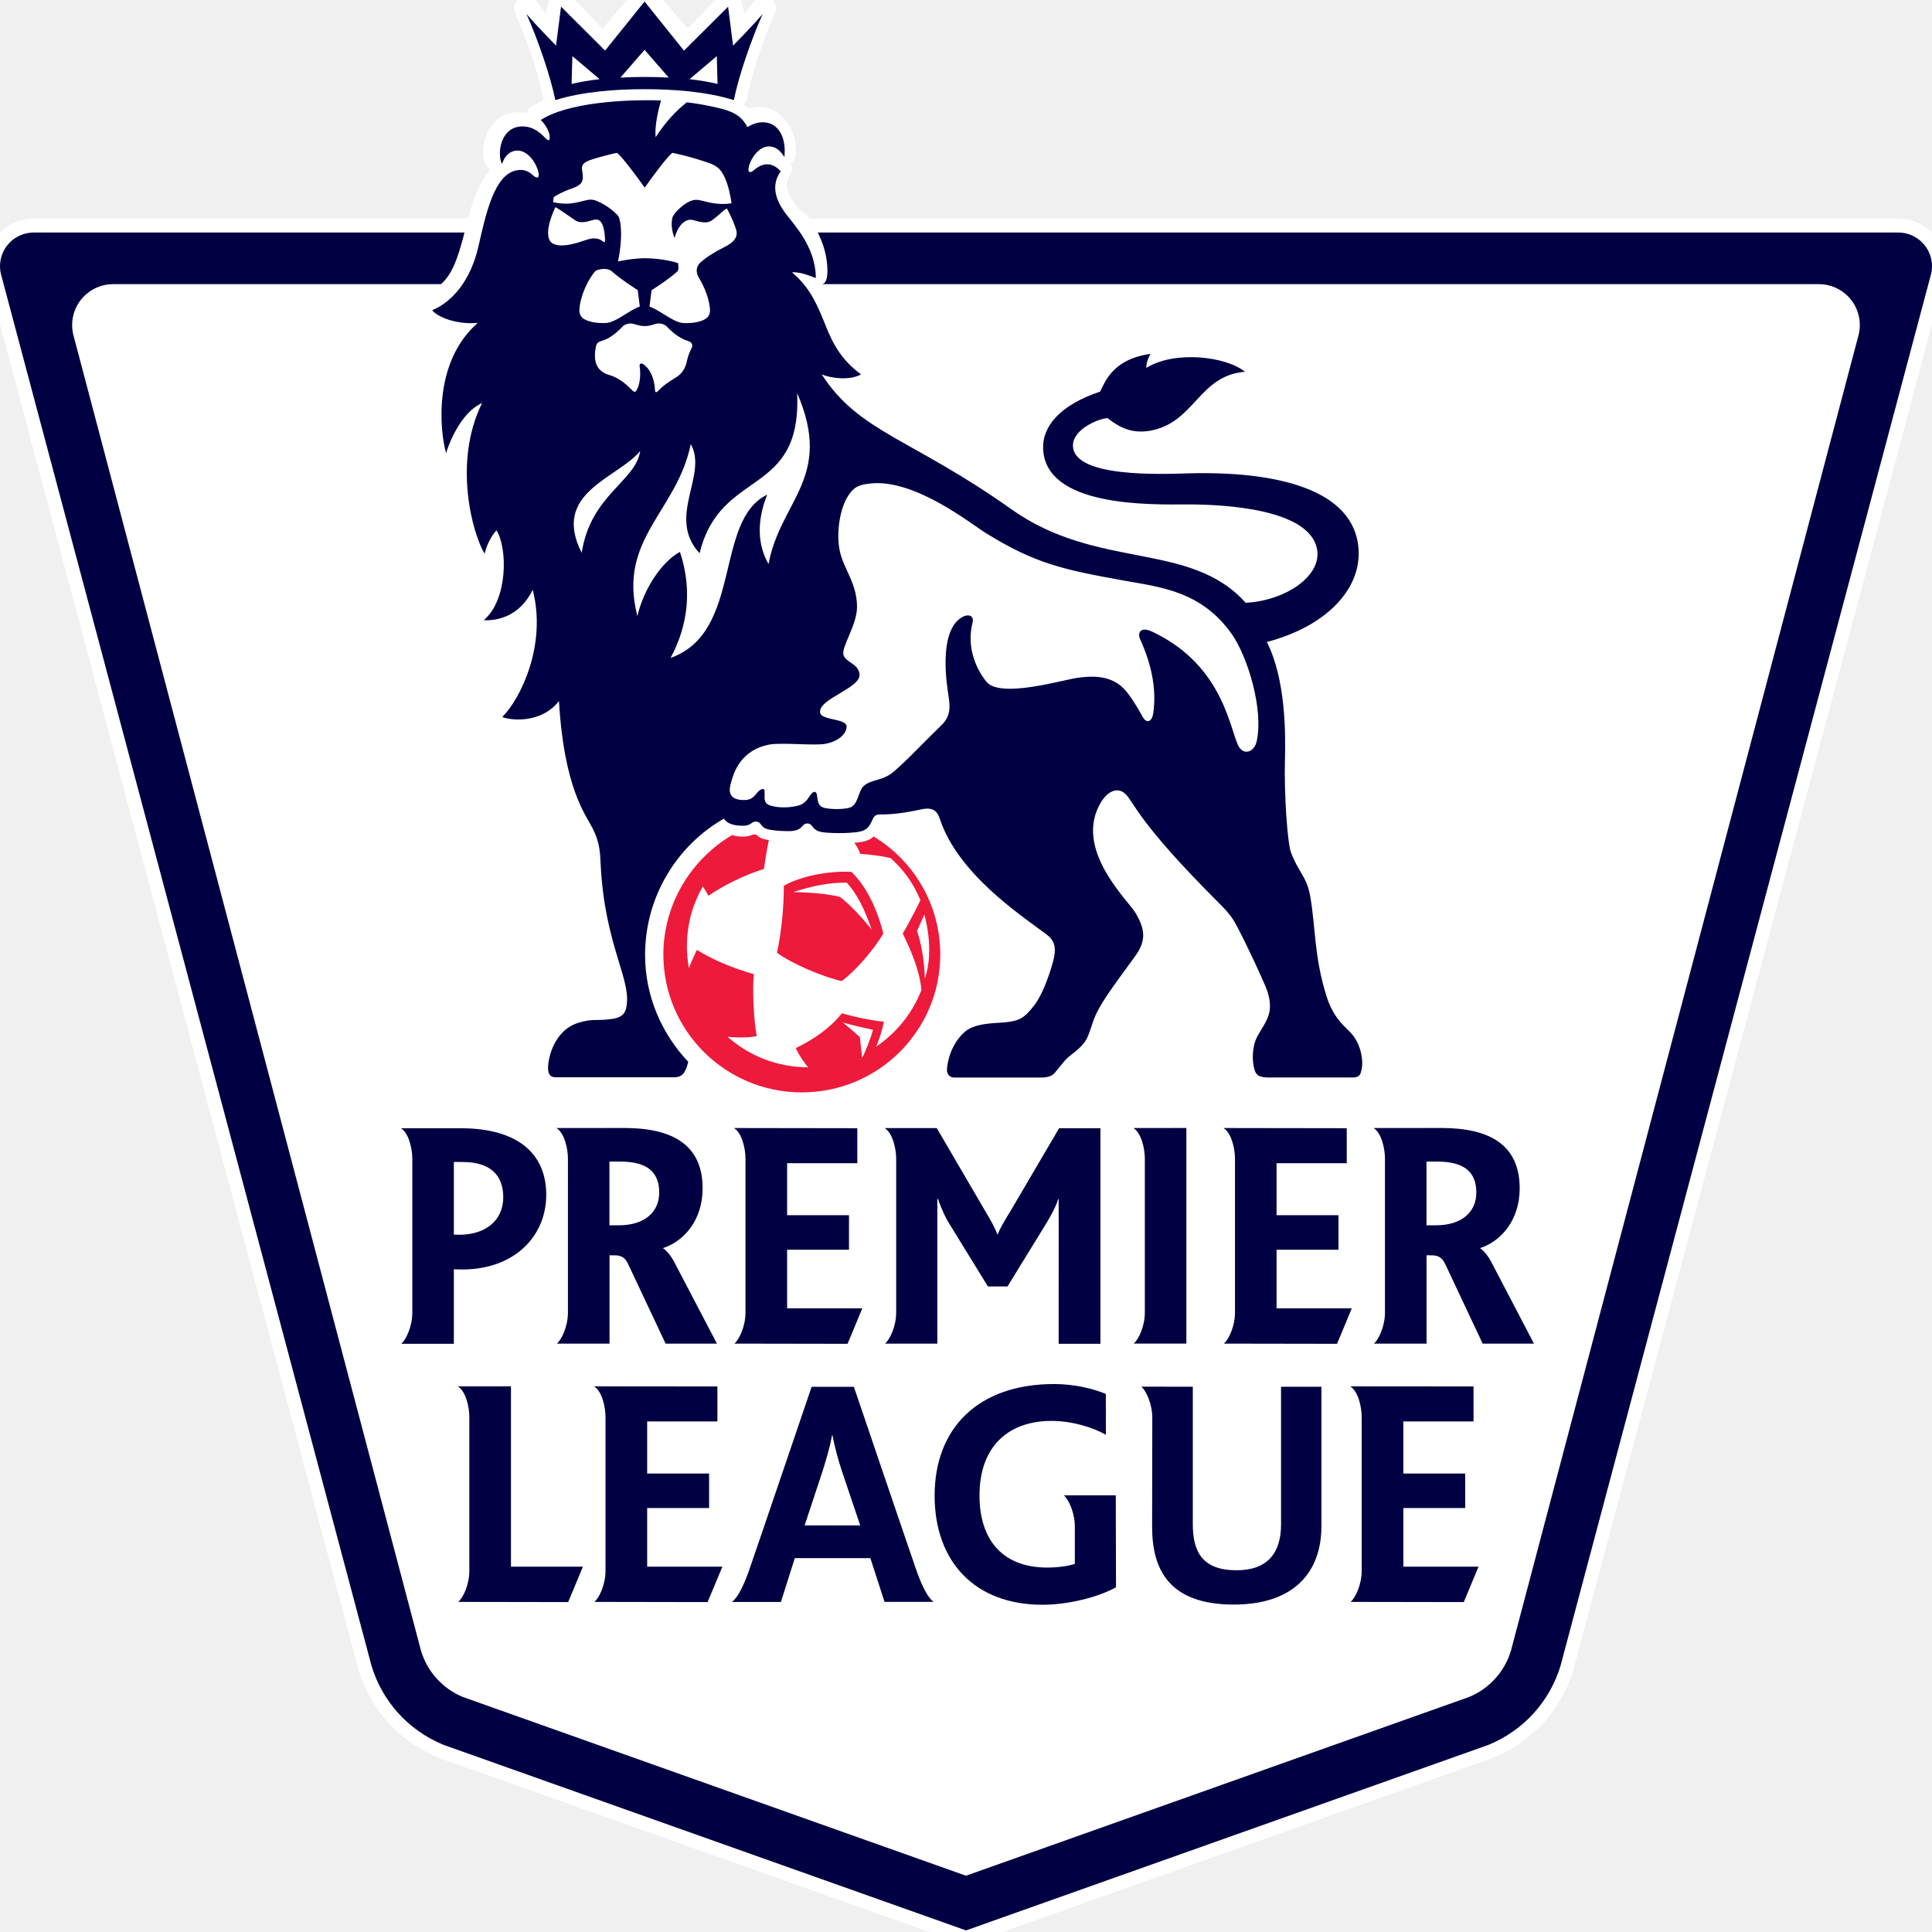
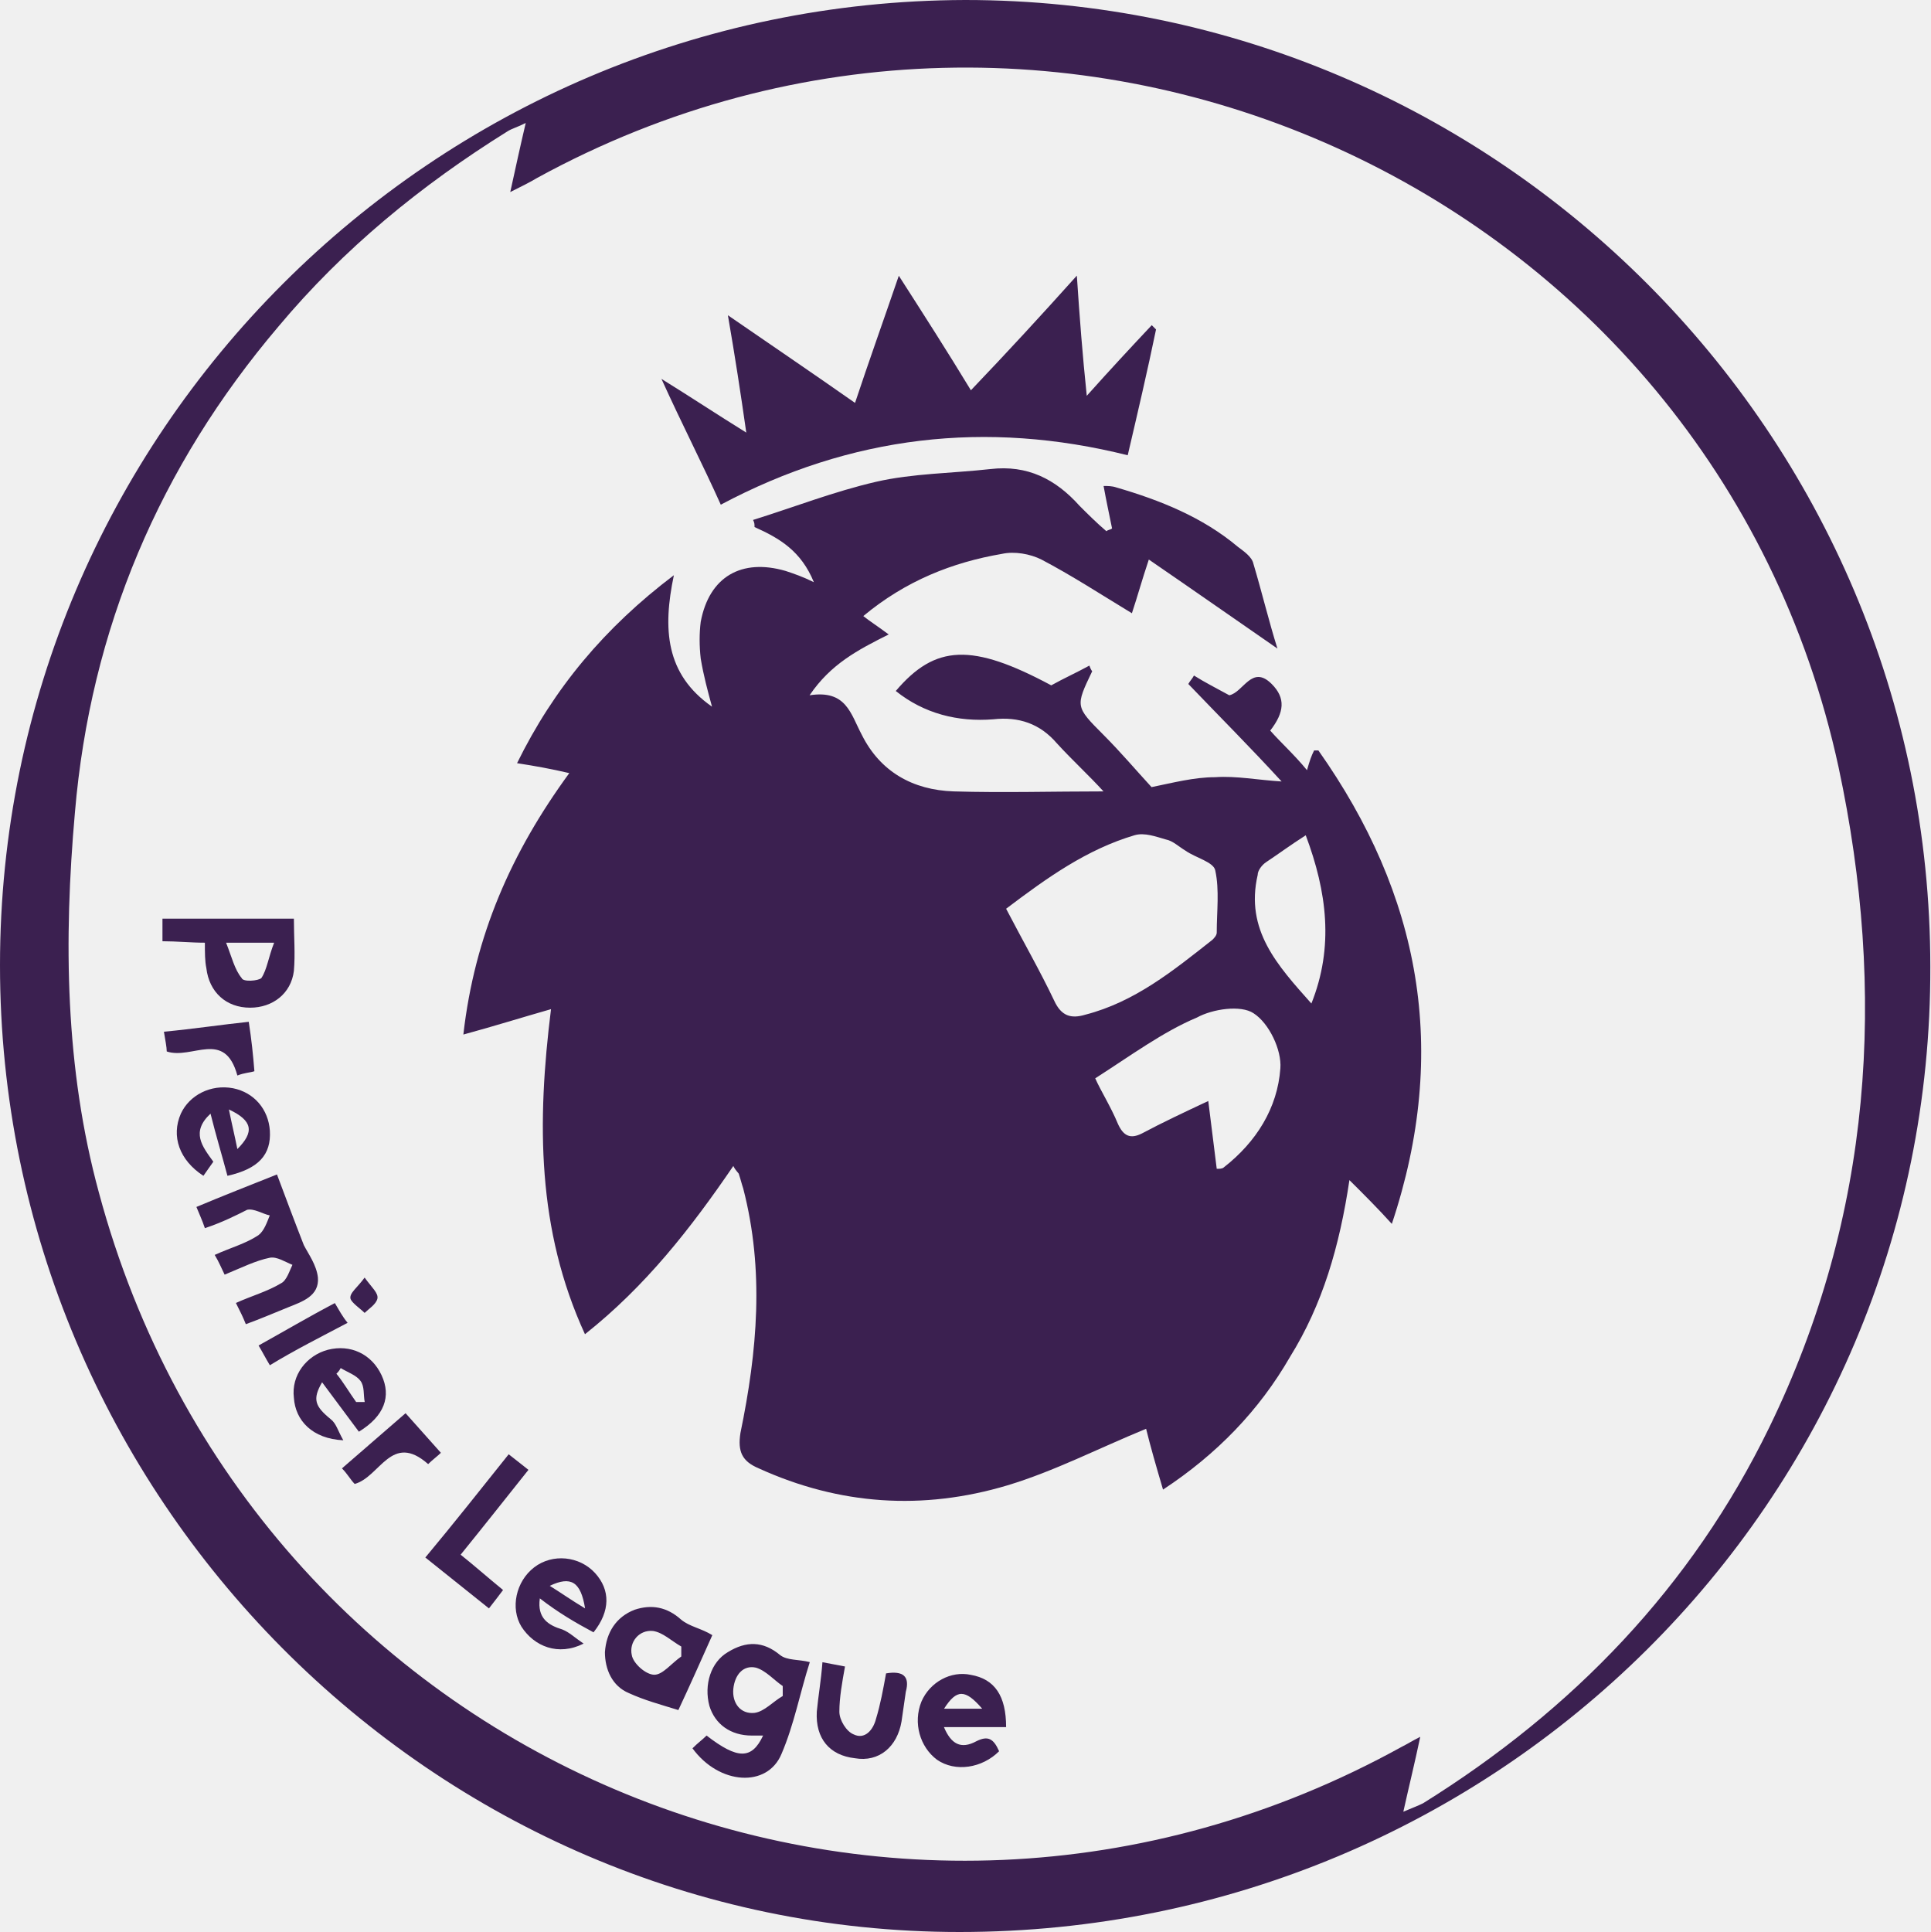
- <svg xmlns="http://www.w3.org/2000/svg" viewBox="0 0 41.403 41.337" width="96px" height="96px">
-   <path fill="none" d="M-3.299 -3.348H44.701V44.652H-3.299z" opacity=".06" />
-   <path fill="#fff" d="M40.679,4.652H17.351c-0.089-0.131-0.177-0.143-0.251-0.235L17.01,4.302 c-0.084-0.105-0.152-0.283-0.152-0.395l0.014-0.072h0c0.01-0.019,0.021-0.038,0.021-0.038l0.057-0.114l0.026-0.101V3.577 c0-0.042-0.02-0.077-0.039-0.112c0.067-0.045,0.113-0.107,0.117-0.18c0-0.002,0.003-0.085,0.003-0.085l-0.014-0.184 c-0.039-0.247-0.244-0.664-0.631-0.744c-0.171-0.036-0.279-0.006-0.358,0.028c-0.026-0.022-0.084-0.069-0.117-0.096 c0.031-0.034,0.063-0.069,0.07-0.111c0.135-0.757,0.494-1.601,0.601-1.842c0,0,0.023-0.104,0.023-0.104 c0-0.089-0.048-0.174-0.124-0.221c-0.11-0.067-0.255-0.042-0.336,0.057c-0.001,0.001-0.137,0.18-0.213,0.281 c-0.027-0.103-0.08-0.307-0.08-0.307c-0.023-0.091-0.095-0.162-0.187-0.185c-0.092-0.023-0.188,0.005-0.253,0.073 c0.005-0.005,0.005-0.005-0.319,0.337c0,0-0.326,0.344-0.379,0.401c-0.055-0.064-0.717-0.84-0.717-0.84 c-0.049-0.058-0.121-0.091-0.199-0.091c-0.075,0-0.147,0.034-0.196,0.091c0,0-0.662,0.776-0.717,0.84 c-0.058-0.061-0.7-0.739-0.7-0.739c-0.064-0.069-0.162-0.097-0.253-0.073c-0.091,0.023-0.162,0.094-0.186,0.185 c0,0-0.071,0.275-0.08,0.306c-0.066-0.088-0.211-0.279-0.211-0.279c-0.083-0.101-0.228-0.126-0.338-0.059 c-0.076,0.047-0.124,0.132-0.124,0.221l0.021,0.104c0.107,0.24,0.464,1.083,0.602,1.843c0-0.003,0.005,0.01,0.01,0.021 c-0.056,0.029-0.263,0.136-0.263,0.136c-0.05,0.033-0.082,0.085-0.099,0.143c-0.038-0.008-0.101-0.02-0.101-0.02 c-0.315-0.02-0.55,0.104-0.706,0.369c-0.08,0.135-0.132,0.326-0.132,0.487l0.014,0.136c0.026,0.127,0.085,0.196,0.141,0.235 c-0.235,0.29-0.365,0.63-0.474,1.05H0.724c-0.564,0-1.023,0.457-1.023,1.018c0,0.091,0.031,0.245,0.06,0.348 c0,0.001,0.031,0.136,7.944,29.814l0.006,0.016c0.274,0.804,0.879,1.452,1.661,1.778l0.036,0.015c0,0,10.792,3.833,11.293,4.01 c0.5-0.177,11.292-4.01,11.292-4.01l0.036-0.015c0.782-0.326,1.387-0.974,1.661-1.778l0.006-0.016 c7.914-29.678,7.944-29.813,7.945-29.814c0.029-0.103,0.06-0.256,0.06-0.348C41.701,5.109,41.242,4.652,40.679,4.652z" />
-   <path fill="#ed1a3b" d="M18.245,18.651c-0.48-0.026-1.096,0.092-1.447,0.299c-0.002,0.496-0.053,1-0.148,1.435 c0.326,0.239,1.004,0.524,1.388,0.606c0.3-0.219,0.685-0.671,0.892-1.016C18.81,19.482,18.576,18.966,18.245,18.651 M18.002,19.189 c-0.394-0.103-1-0.104-1-0.104c0.339-0.116,0.766-0.211,1.143-0.203c0.237,0.256,0.396,0.609,0.538,1.011 C18.683,19.893,18.336,19.445,18.002,19.189 M18.72,17.892c-0.003-0.002-0.073,0.119-0.412,0.135 c0.041,0.052,0.106,0.169,0.124,0.237c0,0,0.397,0.027,0.655,0.093c0.279,0.249,0.489,0.542,0.638,0.901 c0,0.002-0.173,0.362-0.379,0.716c0.172,0.351,0.367,0.801,0.4,1.211c-0.193,0.495-0.534,0.916-0.969,1.211 c0.059-0.141,0.124-0.333,0.165-0.534c-0.245-0.021-0.675-0.109-0.898-0.182c-0.263,0.325-0.584,0.547-0.991,0.749 c0.059,0.132,0.183,0.32,0.267,0.411c-0.664,0-1.27-0.248-1.73-0.656c0,0,0.331,0.044,0.627-0.012 c-0.068-0.366-0.094-1.003-0.063-1.329c-0.464-0.132-0.884-0.311-1.219-0.519c-0.062,0.122-0.131,0.287-0.173,0.387 c-0.105-0.596-0.012-1.208,0.3-1.747c0.043,0.067,0.085,0.138,0.12,0.199c0.31-0.212,0.736-0.431,1.191-0.576 c0.021-0.183,0.067-0.447,0.105-0.618c0,0-0.172-0.016-0.245-0.092c-0.037-0.036-0.081-0.033-0.113-0.019 c-0.155,0.073-0.383,0.025-0.428,0.003c-0.874,0.514-1.476,1.475-1.476,2.56c0,1.633,1.328,2.956,2.967,2.956 c1.639,0,2.967-1.323,2.967-2.956C20.149,19.348,19.577,18.409,18.72,17.892 M18.477,22.633c-0.017-0.154-0.041-0.341-0.05-0.442 c-0.138-0.122-0.261-0.229-0.363-0.311c0.168,0.049,0.454,0.116,0.644,0.155C18.678,22.167,18.54,22.526,18.477,22.633 M19.652,19.915l0.157-0.348c0,0,0.227,0.748,0.01,1.373C19.819,20.94,19.819,20.416,19.652,19.915" />
-   <path fill="#000043" d="M41.403,5.671c0,0.065-0.009,0.128-0.025,0.187l-7.935,29.804c-0.231,0.766-0.787,1.381-1.527,1.69 l-0.027,0.011l-11.187,3.973L9.515,37.363l-0.027-0.011c-0.74-0.309-1.297-0.925-1.527-1.69L0.025,5.858 C0.009,5.799,0,5.736,0,5.671C0,5.272,0.325,4.95,0.724,4.95h9.23L9.932,5.035C9.818,5.461,9.706,5.831,9.451,6.056H2.425 c-0.485,0-0.879,0.392-0.879,0.876c0,0.077,0.01,0.153,0.029,0.224l7.448,28.189c0.134,0.446,0.465,0.81,0.892,0.987l10.786,3.832 l10.786-3.832c0.427-0.177,0.758-0.541,0.892-0.987l7.448-28.189c0.019-0.071,0.029-0.146,0.029-0.224 c0-0.484-0.393-0.876-0.879-0.876h-21.36c-0.011-0.018,0.011,0.018,0,0c0.017-0.007,0.036-0.013,0.036-0.013 c0.07-0.048,0.079-0.184,0.079-0.27c-0.001-0.318-0.091-0.589-0.207-0.823h23.154C41.077,4.95,41.403,5.272,41.403,5.671z M15.71,0.945c0,0,0.489-0.5,0.634-0.68c-0.234,0.53-0.507,1.3-0.618,1.848c-0.577-0.183-1.298-0.235-1.913-0.235 s-1.335,0.052-1.912,0.235c-0.111-0.548-0.384-1.318-0.619-1.848c0.146,0.18,0.634,0.68,0.634,0.68l0.107-0.835l0.944,0.941 L13.813,0l0.845,1.052l0.945-0.941L15.71,0.945 M12.249,1.766c0.168-0.04,0.374-0.077,0.601-0.102l-0.584-0.494L12.249,1.766 M13.813,1.616c0.179,0,0.353,0.005,0.518,0.014l-0.518-0.595L13.296,1.63C13.461,1.621,13.635,1.616,13.813,1.616 M14.777,1.664 c0.227,0.025,0.432,0.062,0.6,0.102L15.361,1.17L14.777,1.664 M28.994,22.155c0.184,0.238,0.224,0.563,0.186,0.725 c-0.021,0.092-0.026,0.178-0.192,0.178h-1.726c-0.207,0-0.323-0.004-0.373-0.152c-0.063-0.191-0.061-0.51,0.055-0.727 c0.091-0.17,0.187-0.286,0.243-0.46c0.037-0.116,0.057-0.315-0.062-0.601c-0.086-0.206-0.379-0.85-0.618-1.303 c-0.077-0.146-0.145-0.257-0.368-0.479c-1.769-1.764-1.83-2.171-2.02-2.353c-0.179-0.171-0.393-0.039-0.519,0.166 c-0.614,1.001,0.562,2.097,0.732,2.379c0.236,0.391,0.21,0.629-0.006,0.931c-0.331,0.46-0.707,0.94-0.854,1.279 c-0.084,0.195-0.125,0.412-0.219,0.549c-0.124,0.182-0.337,0.295-0.424,0.398c-0.089,0.104-0.17,0.206-0.216,0.262 c-0.065,0.081-0.151,0.112-0.322,0.112h-1.834c-0.156,0-0.163-0.144-0.163-0.144c-0.007-0.071,0.039-0.543,0.391-0.843 c0.217-0.186,0.669-0.179,0.832-0.194c0.338-0.032,0.435-0.097,0.64-0.358c0.233-0.297,0.403-0.894,0.431-1.036 c0.046-0.217,0.008-0.367-0.162-0.493c-0.576-0.429-1.893-1.3-2.285-2.473c-0.05-0.149-0.125-0.266-0.405-0.205 c-0.2,0.043-0.541,0.113-0.887,0.108c-0.11,0-0.132,0.07-0.16,0.131c-0.052,0.109-0.1,0.2-0.25,0.234 c-0.206,0.047-0.732,0.044-0.871,0.003c-0.088-0.026-0.133-0.072-0.168-0.123c-0.045-0.064-0.139-0.075-0.199-0.002 c-0.04,0.049-0.102,0.112-0.281,0.114c-0.154,0.001-0.282-0.006-0.417-0.029c-0.229-0.041-0.163-0.163-0.3-0.175 c-0.091-0.009-0.105,0.083-0.256,0.088c-0.369,0.012-0.431-0.153-0.431-0.153c-1.011,0.576-1.692,1.678-1.692,2.922 c0,0.887,0.359,1.692,0.925,2.291c-0.058,0.23-0.119,0.331-0.303,0.331h-2.535c-0.091,0-0.15-0.035-0.164-0.151 c-0.022-0.184,0.097-0.847,0.646-1.016c0.29-0.089,0.365-0.044,0.638-0.073c0.118-0.013,0.332-0.025,0.383-0.224 c0.155-0.601-0.459-1.323-0.543-3.123c-0.012-0.247-0.022-0.452-0.169-0.744c-0.146-0.291-0.615-0.855-0.723-2.732 c-0.404,0.516-1.103,0.401-1.214,0.341c0.388-0.386,0.958-1.543,0.651-2.724c-0.273,0.557-0.737,0.666-1.049,0.651 c0.517-0.438,0.514-1.54,0.273-1.926c-0.111,0.118-0.214,0.322-0.255,0.502c-0.251-0.41-0.687-1.948-0.054-3.23 c-0.463,0.205-0.72,0.894-0.771,1.072c-0.129-0.441-0.296-1.939,0.679-2.79C9.79,6.93,9.364,6.757,9.263,6.615 c0.456-0.192,0.828-0.667,0.987-1.356c0.166-0.724,0.343-1.557,0.826-1.643c0.135-0.024,0.242,0.009,0.347,0.108 c0.079,0.074,0.141,0.065,0.118-0.056c-0.031-0.167-0.211-0.485-0.465-0.474c-0.164,0.008-0.268,0.133-0.317,0.286 c-0.116-0.208-0.036-0.842,0.483-0.802c0.246,0.018,0.4,0.205,0.453,0.255c0.049,0.05,0.095,0.07,0.084-0.053 c-0.01-0.09-0.076-0.234-0.191-0.341c0.567-0.37,1.778-0.446,2.578-0.419c-0.093,0.308-0.137,0.638-0.115,0.787 c0.2-0.314,0.443-0.573,0.668-0.747c0.32,0.035,0.733,0.127,0.85,0.168c0.279,0.095,0.358,0.209,0.451,0.363 c0.113-0.075,0.261-0.125,0.417-0.095c0.265,0.051,0.414,0.34,0.373,0.737c-0.039-0.059-0.134-0.22-0.321-0.228 c-0.21-0.009-0.382,0.23-0.433,0.403c-0.05,0.165,0.017,0.177,0.101,0.105c0.097-0.084,0.328-0.246,0.575,0.025 c-0.236,0.324-0.075,0.657,0.086,0.879c0.188,0.257,0.663,0.733,0.665,1.409c-0.125-0.047-0.323-0.132-0.51-0.125 c0.311,0.276,0.476,0.524,0.698,1.088c0.182,0.467,0.359,0.784,0.78,1.101c-0.241,0.138-0.649,0.083-0.841,0 c0.798,1.242,1.922,1.371,4.064,2.89c1.852,1.315,3.831,0.675,5.021,2.005c0.855-0.046,1.638-0.574,1.529-1.152 c-0.162-0.857-1.968-0.959-2.793-0.956c-0.789,0.003-3.033,0.058-3.077-1.197c-0.017-0.469,0.352-0.93,1.221-1.22 c0.11-0.218,0.276-0.698,1.082-0.809c-0.048,0.076-0.091,0.185-0.091,0.301c0.604-0.38,1.712-0.248,2.113,0.082 c-0.996,0.081-1.075,1.099-2.037,1.264c-0.454,0.079-0.729-0.136-0.906-0.27c-0.211,0.011-0.717,0.238-0.741,0.557 c-0.056,0.734,1.933,0.641,2.476,0.626c1.814-0.05,3.572,0.312,3.644,1.644c0.046,0.858-0.713,1.641-1.967,1.97 c0.405,0.79,0.405,1.962,0.388,2.563c-0.018,0.708,0.055,1.753,0.13,1.948c0.168,0.439,0.335,0.516,0.408,0.917 c0.124,0.676,0.081,1.315,0.36,2.182C28.599,21.845,28.875,21.998,28.994,22.155 M11.873,4.186c-0.014,0.01-0.02,0.112-0.02,0.112 s0.184,0.05,0.384,0.028c0.23-0.027,0.358-0.099,0.473-0.077c0.195,0.041,0.527,0.285,0.557,0.385 c0.084,0.261,0.028,0.702-0.023,0.935c0.172-0.036,0.39-0.067,0.575-0.068c0.238,0,0.531,0.044,0.711,0.104 c0.006,0.057,0.027,0.143-0.02,0.185c-0.201,0.18-0.547,0.396-0.547,0.396l-0.044,0.352c0.224,0.072,0.507,0.342,0.728,0.352 c0.205,0.01,0.367-0.028,0.464-0.084c0.074-0.042,0.111-0.115,0.104-0.213C15.2,6.381,15.1,6.119,14.984,5.931 c-0.063-0.101-0.09-0.236,0.035-0.347c0.126-0.112,0.326-0.234,0.473-0.305c0.254-0.121,0.327-0.241,0.283-0.392 c-0.064-0.212-0.198-0.453-0.198-0.453c-0.094,0.048-0.185,0.163-0.328,0.259c-0.061,0.041-0.13,0.044-0.198,0.036 c-0.116-0.014-0.199-0.058-0.262-0.053c-0.151,0.009-0.272,0.166-0.334,0.394c-0.014-0.054-0.091-0.221-0.048-0.431 c0.022-0.1,0.265-0.346,0.461-0.385c0.114-0.024,0.243,0.048,0.472,0.075c0.201,0.023,0.337-0.006,0.337-0.006 s-0.029-0.24-0.104-0.449c-0.098-0.269-0.191-0.35-0.396-0.42c-0.225-0.077-0.495-0.157-0.766-0.212 c-0.091,0.057-0.417,0.492-0.595,0.746c-0.178-0.254-0.505-0.689-0.596-0.746c-0.189,0.04-0.472,0.119-0.561,0.151 c-0.127,0.047-0.205,0.095-0.186,0.209c0.044,0.251,0.016,0.322-0.228,0.408C12.059,4.073,11.923,4.154,11.873,4.186 M13.71,7.838 c-0.016-0.08,0.027-0.103,0.087-0.059c0.227,0.17,0.238,0.513,0.241,0.56c0.004,0.047,0.035,0.038,0.065,0.007 c0.145-0.16,0.342-0.26,0.412-0.31c0.164-0.117,0.194-0.274,0.212-0.361c0.02-0.088,0.064-0.193,0.094-0.247 c0.027-0.049,0.019-0.121-0.062-0.148c-0.13-0.043-0.277-0.113-0.468-0.314c-0.048-0.051-0.148-0.089-0.257-0.054 C13.95,6.94,13.89,6.955,13.816,6.955c-0.074,0-0.134-0.015-0.219-0.042c-0.109-0.035-0.209,0.003-0.257,0.054 c-0.192,0.201-0.339,0.277-0.45,0.307C12.801,7.3,12.783,7.34,12.771,7.393c-0.116,0.549,0.254,0.594,0.346,0.63 c0.205,0.076,0.368,0.244,0.441,0.317c0.034,0.034,0.057,0.03,0.076,0C13.737,8.187,13.724,7.915,13.71,7.838 M12.52,6.806 c0.097,0.055,0.258,0.093,0.464,0.083c0.221-0.01,0.503-0.28,0.727-0.352l-0.044-0.352c0,0-0.352-0.222-0.556-0.404 c-0.108-0.096-0.325-0.032-0.349-0.007c-0.158,0.17-0.326,0.536-0.345,0.818C12.409,6.69,12.446,6.764,12.52,6.806 M11.831,5.176 c0.161,0.108,0.467,0.013,0.545-0.007c0.076-0.021,0.258-0.093,0.335-0.093c0.055,0,0.126-0.001,0.205,0.062 c0.031,0.026,0.053,0.025,0.05-0.024c-0.002-0.047-0.005-0.431-0.179-0.443c-0.063-0.005-0.146,0.04-0.263,0.054 c-0.067,0.008-0.135,0.005-0.196-0.036c-0.143-0.095-0.332-0.235-0.426-0.283C11.673,4.902,11.738,5.113,11.831,5.176 M12.466,11.814c0.189-1.241,1.162-1.535,1.253-2.181C13.231,10.223,11.808,10.521,12.466,11.814 M14.371,14.066 c1.549-0.547,0.926-2.944,2.07-3.498c-0.227,0.568-0.207,1.078,0.029,1.487c0.251-1.367,1.399-1.852,0.613-3.664 c0.099,2.25-1.642,1.593-2.091,3.433c-0.716-0.778,0.188-1.674-0.189-2.34c-0.292,1.446-1.573,2.024-1.144,3.685 c0.137-0.581,0.518-1.161,0.912-1.375C14.945,12.922,14.533,13.759,14.371,14.066 M26.931,15.851 c0.152-0.681-0.196-1.821-0.539-2.304c-0.66-0.923-1.538-0.998-2.321-1.141c-1.307-0.235-1.894-0.366-2.944-1.015 c-0.32-0.198-1.522-1.166-2.472-1.063c-0.272,0.029-0.36,0.083-0.481,0.268c-0.171,0.26-0.258,0.778-0.18,1.165 c0.081,0.403,0.372,0.697,0.372,1.213c0,0.389-0.336,0.852-0.291,1.023c0.042,0.17,0.307,0.175,0.344,0.41 c0.049,0.307-0.903,0.536-0.842,0.838c0.032,0.16,0.566,0.12,0.566,0.29s-0.194,0.324-0.454,0.372 c-0.236,0.045-0.946-0.034-1.205,0.017c-0.657,0.128-0.779,0.669-0.829,0.856c-0.089,0.334,0.21,0.335,0.317,0.331 c0.187-0.006,0.225-0.153,0.315-0.212c0.051-0.035,0.092-0.031,0.097,0.014c0.004,0.035,0.001,0.085,0.001,0.141 c0,0.128,0.057,0.165,0.19,0.193c0.183,0.039,0.387,0.023,0.538-0.018c0.132-0.035,0.189-0.129,0.249-0.217 c0.078-0.116,0.139-0.085,0.147,0.004c0.019,0.238,0.094,0.258,0.242,0.279c0.151,0.021,0.359,0.009,0.453-0.019 c0.19-0.055,0.185-0.347,0.298-0.458c0.148-0.143,0.37-0.115,0.584-0.264c0.214-0.148,0.746-0.718,1.076-1.032 c0.216-0.206,0.201-0.403,0.164-0.647c-0.032-0.211-0.219-1.336,0.261-1.663c0.158-0.107,0.294-0.056,0.255,0.095 c-0.145,0.572,0.114,1.044,0.297,1.269c0.296,0.367,1.647-0.044,1.968-0.086c0.321-0.042,0.686-0.045,0.959,0.217 c0.145,0.139,0.329,0.451,0.417,0.614c0.098,0.181,0.208,0.097,0.232-0.072c0.072-0.517-0.034-1.035-0.283-1.586 c-0.062-0.14,0.016-0.274,0.256-0.161c1.589,0.745,1.674,2.207,1.876,2.49C26.673,16.145,26.88,16.084,26.931,15.851 M9.942,24.146 c1.133,0.019,1.764,0.526,1.764,1.426c0,0.89-0.683,1.6-1.802,1.6c-0.082,0-0.178-0.005-0.178-0.005v1.598H8.598 c0.102-0.086,0.238-0.371,0.238-0.666v-3.297c0-0.231-0.082-0.561-0.245-0.657H9.942 M9.863,26.428 c0.546-0.007,0.921-0.307,0.922-0.803c0-0.463-0.266-0.756-0.867-0.756c-0.109,0-0.192-0.002-0.192-0.002v1.557 C9.726,26.425,9.781,26.428,9.863,26.428 M15.364,28.761h-1.1L13.482,27.1c-0.04-0.075-0.081-0.231-0.301-0.231l-0.119-0.001v1.893 h-1.129c0.102-0.085,0.238-0.37,0.238-0.666v-3.297c0-0.23-0.082-0.561-0.247-0.657l1.46-0.001c1.018,0,1.673,0.354,1.673,1.294 c0,0.68-0.397,1.134-0.852,1.281c0,0,0.111,0.058,0.233,0.276L15.364,28.761z M13.267,26.225c0.533,0,0.86-0.273,0.86-0.701 c0-0.443-0.262-0.664-0.832-0.664H13.06v1.365H13.267 M32.873,28.761h-1.099L30.992,27.1c-0.041-0.075-0.082-0.231-0.302-0.231 l-0.119-0.001v1.893h-1.128c0.101-0.085,0.237-0.37,0.237-0.666v-3.297c0-0.23-0.082-0.561-0.245-0.657l1.459-0.001 c1.018,0,1.673,0.354,1.673,1.294c0,0.68-0.397,1.134-0.852,1.281c0,0,0.111,0.058,0.233,0.276L32.873,28.761z M30.778,26.225 c0.532,0,0.86-0.273,0.86-0.701c0-0.443-0.263-0.664-0.834-0.664H30.57v1.365H30.778 M20.075,24.142h-1.117 c0.164,0.097,0.247,0.425,0.247,0.656v3.297c0,0.296-0.136,0.58-0.238,0.666h1.12v-3.097l0.016-0.002 c0.077,0.233,0.175,0.427,0.232,0.515l0.836,1.359h0.42l0.835-1.359c0.069-0.115,0.192-0.32,0.251-0.515h0.01 c0.002-0.003,0,3.103,0,3.103h0.895v-4.62h-0.885l-1.031,1.756c-0.141,0.234-0.224,0.362-0.285,0.52h-0.006 c-0.058-0.154-0.136-0.289-0.272-0.519L20.075,24.142L20.075,24.142z M25.424,24.14l-1.136,0.001 c0.164,0.097,0.246,0.426,0.246,0.657v3.297c0,0.296-0.136,0.581-0.238,0.665h1.128L25.424,24.14z M18.163,28.765l0.316-0.76 h-1.611v-1.256h1.326v-0.74h-1.326v-1.114h1.504v-0.75l-2.643-0.004c0.164,0.096,0.247,0.427,0.247,0.657v3.297 c0,0.296-0.136,0.581-0.238,0.666L18.163,28.765z M28.653,28.765l0.316-0.76h-1.612v-1.256h1.327v-0.74h-1.327v-1.114h1.504v-0.75 l-2.642-0.004c0.164,0.096,0.247,0.427,0.247,0.657v3.297c0,0.296-0.136,0.581-0.238,0.666L28.653,28.765z M15.164,34.3 l0.317-0.759h-1.612v-1.256h1.327v-0.74h-1.327v-1.116h1.505v-0.75l-2.643-0.002c0.163,0.097,0.245,0.426,0.245,0.657v3.297 c0,0.295-0.135,0.581-0.238,0.665L15.164,34.3z M31.369,34.3l0.316-0.759h-1.611v-1.256H31.4v-0.74h-1.326v-1.116h1.504v-0.75 l-2.643-0.002c0.164,0.097,0.246,0.426,0.246,0.657v3.297c0,0.295-0.136,0.581-0.238,0.665L31.369,34.3z M12.176,34.3l0.316-0.759 H10.95v-3.865l-1.139,0.001c0.164,0.097,0.247,0.426,0.247,0.657v3.297c0,0.295-0.135,0.581-0.238,0.665L12.176,34.3z M23.034,33.481c-0.147,0.05-0.374,0.079-0.593,0.079c-0.935,0-1.45-0.572-1.45-1.544c0-1.074,0.638-1.599,1.546-1.599 c0.43,0,0.891,0.139,1.162,0.298l-0.001-0.876c-0.265-0.112-0.677-0.212-1.107-0.212c-1.633,0-2.562,0.949-2.562,2.392 c0,1.401,0.849,2.338,2.31,2.338c0.553,0,1.19-0.16,1.577-0.374l-0.005-1.971h-1.113c0.103,0.086,0.236,0.374,0.236,0.669V33.481 M19.649,33.649c0.102,0.282,0.228,0.555,0.359,0.646h-1.052l-0.304-0.937h-1.619l-0.298,0.939h-1.051 c0.131-0.091,0.255-0.364,0.358-0.646c0.063-0.174,1.351-3.964,1.351-3.964h0.906C18.298,29.687,19.586,33.475,19.649,33.649 M18.435,32.657l-0.4-1.185c-0.082-0.252-0.143-0.483-0.197-0.754h-0.005c-0.05,0.271-0.121,0.503-0.203,0.769l-0.387,1.17H18.435z M24.69,32.687c0,0.927,0.374,1.666,1.75,1.666c1.325,0,1.878-0.729,1.878-1.675v-2.993h-0.865v2.952 c0,0.602-0.282,0.981-0.953,0.981c-0.722,0-0.938-0.382-0.938-0.987v-2.946l-1.103-0.002c0.102,0.085,0.235,0.372,0.235,0.668 L24.69,32.687z" />
+ <svg xmlns="http://www.w3.org/2000/svg" version="1.1" id="Laag_1" x="0px" y="0px" viewBox="0 0 1847.7 1849" style="enable-background:new 0 0 1847.7 1849;" xml:space="preserve">
+   <style type="text/css">
+ 	.st0{fill:#3B2050;}
+ 	.st1{fill:none;}
+ </style>
+   <path class="st0" d="M923.8,0c508.6,0,923.8,415.2,923.8,925.2c1.4,511.3-415.2,923.8-929.2,923.8C413.9,1849,0,1432.4,0,923.8  S413.9,1.4,923.8,0L923.8,0z M503.2,117.7c-8.1,4.1-13.5,5.4-17.6,8.1c-82.5,51.4-156.9,112.3-219.1,186.7  C152.8,446.4,86.6,601.9,71.7,777.7c-10.8,121.7-9.5,244.8,23,363.8c146.1,543.7,754.7,802.1,1247.1,530.2c5.4-2.7,9.5-5.4,17.6-9.5  c-5.4,25.7-10.8,47.3-16.2,71.7c9.5-4.1,13.5-5.4,18.9-8.1c143.4-89.3,257-206.9,331.4-359.8c98.7-202.9,112.3-416.6,66.3-631.7  c-120.4-555.9-746.6-837.3-1245.7-564c-6.8,4.1-14.9,8.1-25.7,13.5C493.7,159.6,497.8,140.7,503.2,117.7L503.2,117.7z" />
+   <path class="st1" d="M504.5,117.7c-5.4,23-9.5,41.9-14.9,66.3c10.8-5.4,18.9-9.5,25.7-13.5c499.1-273.2,1124,9.5,1245.7,564  c47.3,216.4,32.5,430.1-66.3,631.7c-74.4,152.8-188,269.2-331.4,359.8c-4.1,2.7-9.5,4.1-18.9,8.1c5.4-25.7,10.8-46,16.2-71.7  c-8.1,4.1-13.5,6.8-17.6,9.5c-492.3,271.9-1101,13.5-1247.1-530.2c-32.5-120.4-33.8-242.1-23-363.8  c14.9-175.8,79.8-331.4,194.8-465.3c62.2-74.4,136.6-135.3,219.1-186.7C491,123.1,496.4,121.7,504.5,117.7L504.5,117.7z" />
+   <g>
+     <path class="st0" d="M1113.2,1425.6c-6.8-23-12.2-41.9-16.2-58.2c-46,18.9-87.9,40.6-132.6,54.1c-81.2,24.3-161,18.9-238.1-16.2   c-16.2-6.8-20.3-16.2-17.6-33.8c16.2-78.5,23-155.5,2.7-234c-1.4-4.1-2.7-9.5-4.1-13.5c0-1.4-2.7-2.7-5.4-8.1   c-40.6,59.5-83.9,115-142,161c-46-100.1-46-202.9-32.5-311.1c-28.4,8.1-54.1,16.2-83.9,24.3c10.8-94.7,46-174.5,101.4-250.2   c-17.6-4.1-32.5-6.8-50-9.5c35.2-71.7,83.9-129.8,150.1-179.9c-10.8,51.4-8.1,94.7,36.5,125.8c-4.1-14.9-8.1-29.8-10.8-46   c-1.4-12.2-1.4-24.3,0-35.2c8.1-43.3,39.2-60.9,81.2-48.7c8.1,2.7,16.2,5.4,27.1,10.8c-12.2-29.8-32.5-41.9-56.8-52.8   c0-2.7,0-4.1-1.4-6.8c39.2-12.2,77.1-27.1,117.7-36.5c35.2-8.1,73-8.1,109.6-12.2c35.2-4.1,62.2,9.5,85.2,35.2   c8.1,8.1,16.2,16.2,25.7,24.3c1.4-1.4,4.1-1.4,5.4-2.7c-2.7-13.5-5.4-25.7-8.1-40.6c4.1,0,8.1,0,12.2,1.4   c41.9,12.2,82.5,28.4,116.3,56.8c5.4,4.1,13.5,9.5,14.9,16.2c8.1,27.1,14.9,55.5,23,81.2c-39.2-27.1-79.8-55.5-123.1-85.2   c-6.8,20.3-10.8,35.2-16.2,51.4c-31.1-18.9-58.2-36.5-86.6-51.4c-10.8-5.4-25.7-8.1-37.9-5.4c-47.3,8.1-92,25.7-132.6,59.5   c6.8,5.4,13.5,9.5,24.3,17.6c-29.8,14.9-55.5,28.4-75.7,58.2c35.2-5.4,39.2,17.6,50,37.9c17.6,35.2,48.7,52.8,87.9,54.1   c47.3,1.4,94.7,0,143.4,0c-13.5-14.9-29.8-29.8-44.6-46c-16.2-18.9-36.5-25.7-60.9-23c-33.8,2.7-66.3-5.4-93.3-27.1   c37.9-44.6,73-46,148.8-5.4c12.2-6.8,24.3-12.2,36.5-18.9c1.4,4.1,2.7,5.4,2.7,5.4c-16.2,33.8-16.2,33.8,10.8,60.9   c16.2,16.2,31.1,33.8,46,50c20.3-4.1,40.6-9.5,60.9-9.5c20.3-1.4,40.6,2.7,63.6,4.1c-29.8-32.5-59.5-62.2-89.3-93.3   c1.4-2.7,4.1-5.4,5.4-8.1c10.8,6.8,21.6,12.2,33.8,18.9c13.5-2.7,21.6-29.8,40.6-10.8c13.5,13.5,12.2,27.1-1.4,44.6   c10.8,12.2,23,23,35.2,37.9c2.7-9.5,4.1-13.5,6.8-18.9h4.1c97.4,138,125.8,286.8,70.3,453.1c-13.5-14.9-25.7-27.1-40.6-41.9   c-9.5,63.6-25.7,119-56.8,169.1C1205.2,1349.9,1164.6,1391.8,1113.2,1425.6L1113.2,1425.6z M963,869.7c16.2,31.1,32.5,59.5,46,87.9   c6.8,14.9,16.2,17.6,29.8,13.5c47.3-12.2,83.9-41.9,121.7-71.7c1.4-1.4,4.1-4.1,4.1-6.8c0-20.3,2.7-40.6-1.4-59.5   c-1.4-8.1-18.9-12.2-28.4-18.9c-6.8-4.1-12.2-9.5-18.9-10.8c-9.5-2.7-20.3-6.8-29.8-4.1C1040.1,812.9,1002.3,840,963,869.7   L963,869.7z M1048.3,1032c5.4,12.2,14.9,27.1,21.6,43.3c5.4,12.2,12.2,14.9,23,9.5c20.3-10.8,40.6-20.3,63.6-31.1l8.1,64.9   c2.7,0,5.4,0,6.8-1.4c31.1-24.3,51.4-56.8,54.1-94.7c1.4-17.6-10.8-43.3-25.7-52.8c-12.2-8.1-39.2-4.1-54.1,4.1   C1113.2,987.4,1082.1,1010.4,1048.3,1032L1048.3,1032z M1249.8,799.4c-14.9,9.5-25.7,17.6-37.9,25.7c-4.1,2.7-8.1,8.1-8.1,12.2   c-12.2,52.8,18.9,86.6,51.4,123.1C1276.9,906.2,1270.1,853.5,1249.8,799.4z" />
+     <path class="st0" d="M1030.7,263.8c2.7,40.6,5.4,75.7,9.5,115c23-25.7,41.9-46,62.2-67.6l4.1,4.1c-8.1,39.2-17.6,79.8-27.1,120.4   c-135.3-33.8-265.1-18.9-389.5,47.3c-17.6-39.2-36.5-75.7-56.8-120.4c28.4,17.6,52.8,33.8,81.2,51.4c-5.4-37.9-10.8-73-17.6-112.3   c43.3,29.8,81.2,55.5,121.7,83.9c13.5-40.6,27.1-78.5,41.9-121.7c24.3,37.9,46,71.7,69,109.6C964.4,336.8,995.5,303,1030.7,263.8   L1030.7,263.8z M196.1,1175.4c-2.7-8.1-5.4-13.5-8.1-20.3c25.7-10.8,50-20.3,77.1-31.1c8.1,21.6,16.2,43.3,25.7,67.6   c4.1,8.1,12.2,18.9,13.5,31.1c1.4,17.6-14.9,23-28.4,28.4s-25.7,10.8-40.6,16.2c-2.7-6.8-5.4-12.2-9.5-20.3   c14.9-6.8,29.8-10.8,43.3-18.9c5.4-2.7,8.1-12.2,10.8-17.6c-6.8-2.7-14.9-8.1-21.6-6.8c-13.5,2.7-27.1,9.5-43.3,16.2   c-2.7-5.4-5.4-12.2-9.5-18.9c14.9-6.8,29.8-10.8,41.9-18.9c5.4-4.1,8.1-12.2,10.8-18.9c-6.8-1.4-14.9-6.8-21.6-5.4   C225.9,1163.2,212.4,1170,196.1,1175.4L196.1,1175.4z M486.9,1391.8c6.8,5.4,12.2,9.5,18.9,14.9c-21.6,27.1-41.9,52.8-64.9,81.2   c13.5,10.8,25.7,21.6,40.6,33.8c-4.1,5.4-8.1,10.8-13.5,17.6l-60.9-48.7C434.2,1458.1,459.9,1425.6,486.9,1391.8z M848.1,1601.5   c16.2-2.7,23,2.7,18.9,17.6l-4.1,28.4c-4.1,24.3-21.6,39.2-44.6,35.2c-24.3-2.7-37.9-18.9-36.5-44.6c1.4-14.9,4.1-29.8,5.4-47.3   c8.1,1.4,13.5,2.7,21.6,4.1c-2.7,14.9-5.4,29.8-5.4,43.3c0,8.1,6.8,18.9,13.5,21.6c10.8,5.4,18.9-4.1,21.6-14.9   C842.7,1631.2,845.4,1616.4,848.1,1601.5L848.1,1601.5z M227.2,1029.3c-12.2-44.6-43.3-14.9-67.6-23c0-4.1-1.4-10.8-2.7-18.9   c28.4-2.7,55.5-6.8,81.2-9.5c2.7,17.6,4.1,31.1,5.4,47.3C239.4,1026.6,234,1026.6,227.2,1029.3L227.2,1029.3z M339.5,1420.2   c-4.1-4.1-6.8-9.5-12.2-14.9l60.9-52.8c10.8,12.2,21.6,24.3,33.8,37.9c-2.7,2.7-8.1,6.8-12.2,10.8   C374.7,1370.2,363.8,1413.5,339.5,1420.2z M258.3,1306.6c-4.1-6.8-6.8-12.2-10.8-18.9c24.3-13.5,47.3-27.1,73-40.6   c4.1,6.8,6.8,12.2,12.2,18.9C307,1279.6,282.7,1291.7,258.3,1306.6z M349,1222.7c6.8,9.5,13.5,14.9,12.2,20.3   c-1.4,5.4-8.1,9.5-12.2,13.5c-4.1-4.1-12.2-9.5-13.5-13.5C334.1,1237.6,342.2,1232.2,349,1222.7z" />
+   </g>
+   <path class="st1" d="M963,869.7c39.2-29.8,77.1-56.8,123.1-69c9.5-2.7,20.3,1.4,29.8,4.1c6.8,2.7,12.2,6.8,18.9,10.8  c9.5,5.4,27.1,10.8,28.4,18.9c4.1,18.9,1.4,39.2,1.4,59.5c0,2.7-2.7,5.4-4.1,6.8c-36.5,29.8-73,59.5-121.7,71.7  c-14.9,4.1-23,0-29.8-13.5C995.5,929.2,979.3,900.8,963,869.7L963,869.7z M1048.3,1032c33.8-21.6,64.9-43.3,97.4-60.9  c16.2-8.1,41.9-12.2,54.1-4.1c14.9,9.5,27.1,35.2,25.7,52.8c-2.7,37.9-23,70.3-54.1,94.7c-1.4,1.4-4.1,1.4-6.8,1.4l-8.1-64.9  c-23,10.8-43.3,21.6-63.6,31.1c-10.8,5.4-17.6,2.7-23-9.5C1063.1,1059.1,1055,1042.9,1048.3,1032L1048.3,1032z M1249.8,799.4  c20.3,54.1,28.4,105.5,5.4,162.3c-32.5-36.5-63.6-71.7-51.4-123.1c1.4-4.1,5.4-9.5,8.1-12.2C1222.7,817,1234.9,810.2,1249.8,799.4z" />
+   <path class="st0" d="M746.6,1583.9c-16.2-13.5-32.5-13.5-50-2.7c-16.2,9.5-23,31.1-17.6,51.4c5.4,17.6,20.3,28.4,40.6,28.4h10.8  c-10.8,23-24.3,23-54.1,0c-4.1,4.1-8.1,6.8-13.5,12.2c25.7,35.2,71.7,37.9,85.2,5.4c12.2-28.4,17.6-58.2,27.1-87.9  C764.2,1587.9,753.4,1589.3,746.6,1583.9z M749.3,1623.1c-9.5,5.4-17.6,14.9-27.1,16.2c-13.5,1.4-21.6-9.5-20.3-23  c1.4-13.5,9.5-23,21.6-20.3c9.5,2.7,17.6,12.2,25.7,17.6V1623.1z M281.3,879.2H155.5v21.6c13.5,0,27.1,1.4,40.6,1.4  c0,9.5,0,17.6,1.4,24.3c2.7,23,18.9,37.9,41.9,37.9c21.6,0,39.2-13.5,41.9-35.2C282.7,913,281.3,896.8,281.3,879.2L281.3,879.2z   M250.2,936c-2.7,2.7-17.6,4.1-18.9,0c-6.8-8.1-9.5-20.3-14.9-33.8h46C257,915.7,255.6,927.9,250.2,936z M652,1550.1  c-13.5-12.2-28.4-14.9-44.6-9.5c-17.6,6.8-27.1,21.6-28.4,40.6c0,16.2,6.8,32.5,23,39.2c14.9,6.8,29.8,10.8,47.3,16.2  c10.8-23,21.6-47.3,32.5-71.7C670.9,1558.2,660.1,1556.8,652,1550.1L652,1550.1z M626.3,1602.8c-8.1,0-20.3-10.8-21.6-18.9  c-2.7-12.2,6.8-24.3,20.3-23c9.5,1.4,17.6,9.5,27.1,14.9v9.5C642.5,1592,634.4,1602.8,626.3,1602.8L626.3,1602.8z M568.1,1562.2  c16.2-20.3,16.2-40.6,1.4-56.8c-14.9-16.2-40.6-18.9-58.2-5.4c-17.6,13.5-23,39.2-12.2,56.8c12.2,18.9,35.2,28.4,59.5,16.2  c-8.1-5.4-13.5-10.8-20.3-13.5c-13.5-4.1-24.3-10.8-21.6-29.8C534.3,1543.3,550.5,1552.8,568.1,1562.2z M560,1539.3  c-13.5-8.1-23-14.9-33.8-21.6C546.4,1508.1,555.9,1513.6,560,1539.3z M934.6,1666.4c-14.9,8.1-24.3,2.7-31.1-13.5H963  c0-29.8-10.8-46-33.8-50c-18.9-4.1-39.2,6.8-47.3,25.7c-8.1,20.3-1.4,43.3,14.9,55.5c17.6,12.2,43.3,8.1,59.5-8.1  C950.9,1663.7,945.5,1661,934.6,1666.4L934.6,1666.4z M940.1,1635.3h-36.5C915.7,1616.4,923.8,1616.4,940.1,1635.3z M365.2,1316.1  c-9.5-20.3-29.8-29.8-51.4-24.3c-20.3,5.4-35.2,24.3-32.5,46c1.4,21.6,17.6,39.2,47.3,40.6c-5.4-9.5-6.8-16.2-12.2-20.3  c-14.9-12.2-17.6-18.9-8.1-35.2c12.2,16.2,23,31.1,35.2,47.3C367.9,1355.3,374.7,1336.4,365.2,1316.1L365.2,1316.1z M340.9,1341.8  c-6.8-9.5-12.2-18.9-18.9-27.1c1.4-1.4,2.7-2.7,4.1-5.4c6.8,4.1,14.9,6.8,18.9,12.2c4.1,5.4,2.7,13.5,4.1,20.3H340.9z M258.3,1082.1  c-1.4-20.3-14.9-36.5-35.2-40.6c-21.6-4.1-41.9,6.8-50,24.3c-9.5,21.6-1.4,44.6,21.6,59.5c2.7-4.1,6.8-9.5,9.5-13.5  c-10.8-14.9-21.6-28.4-2.7-46c5.4,21.6,10.8,39.2,16.2,59.5C247.5,1118.6,259.7,1105.1,258.3,1082.1z M227.2,1099.7  c-2.7-13.5-5.4-24.3-8.1-37.9C242.1,1072.6,243.5,1083.4,227.2,1099.7z" />
</svg>
